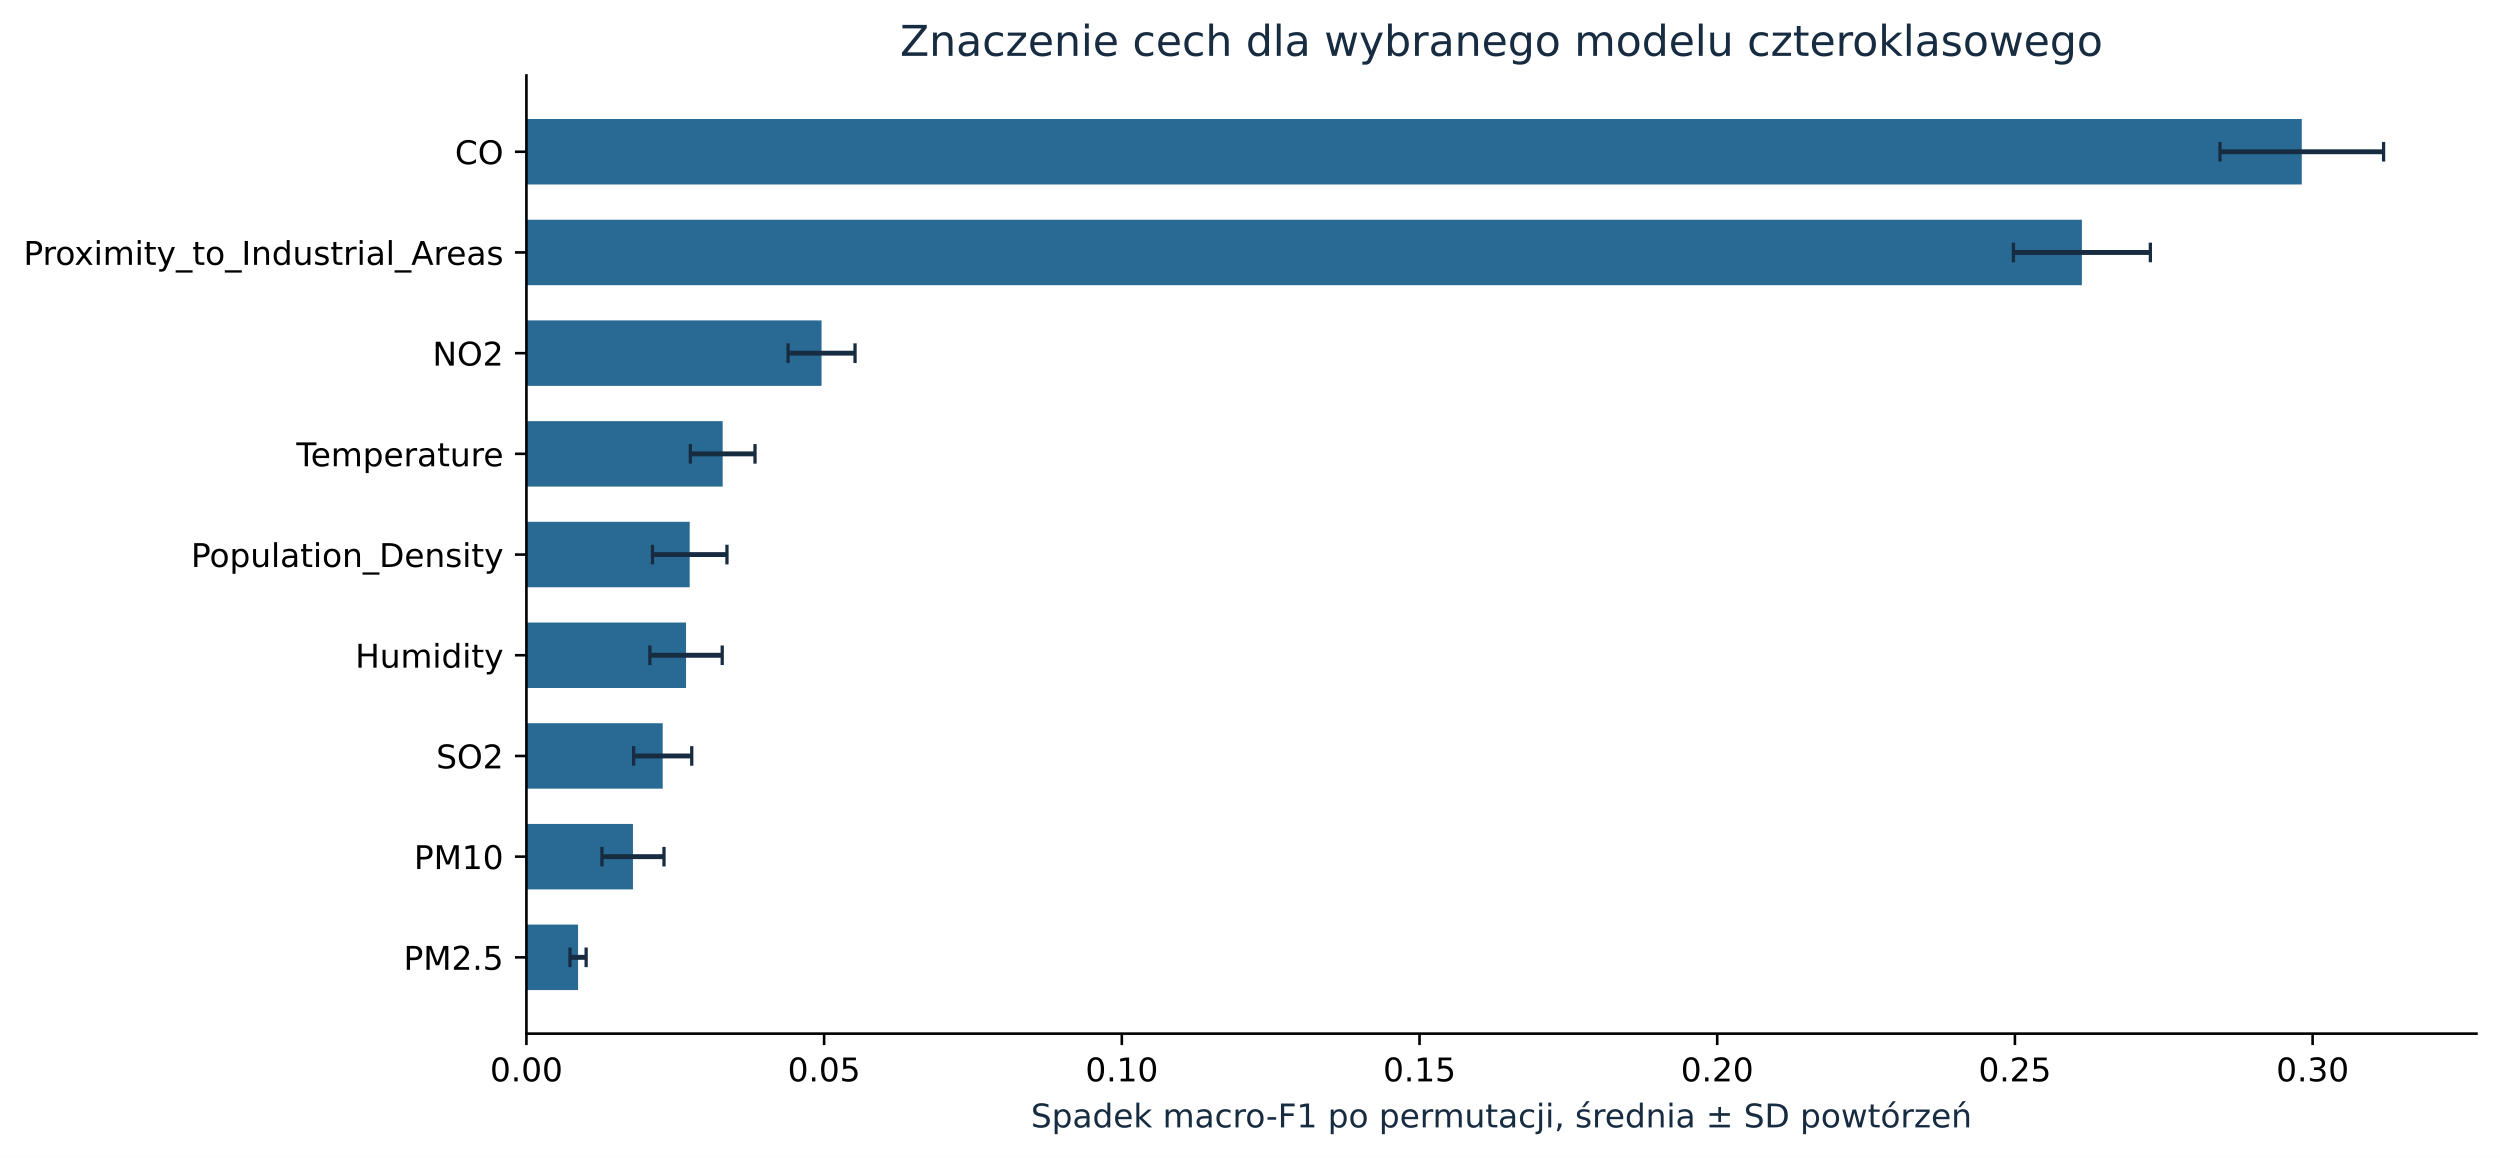
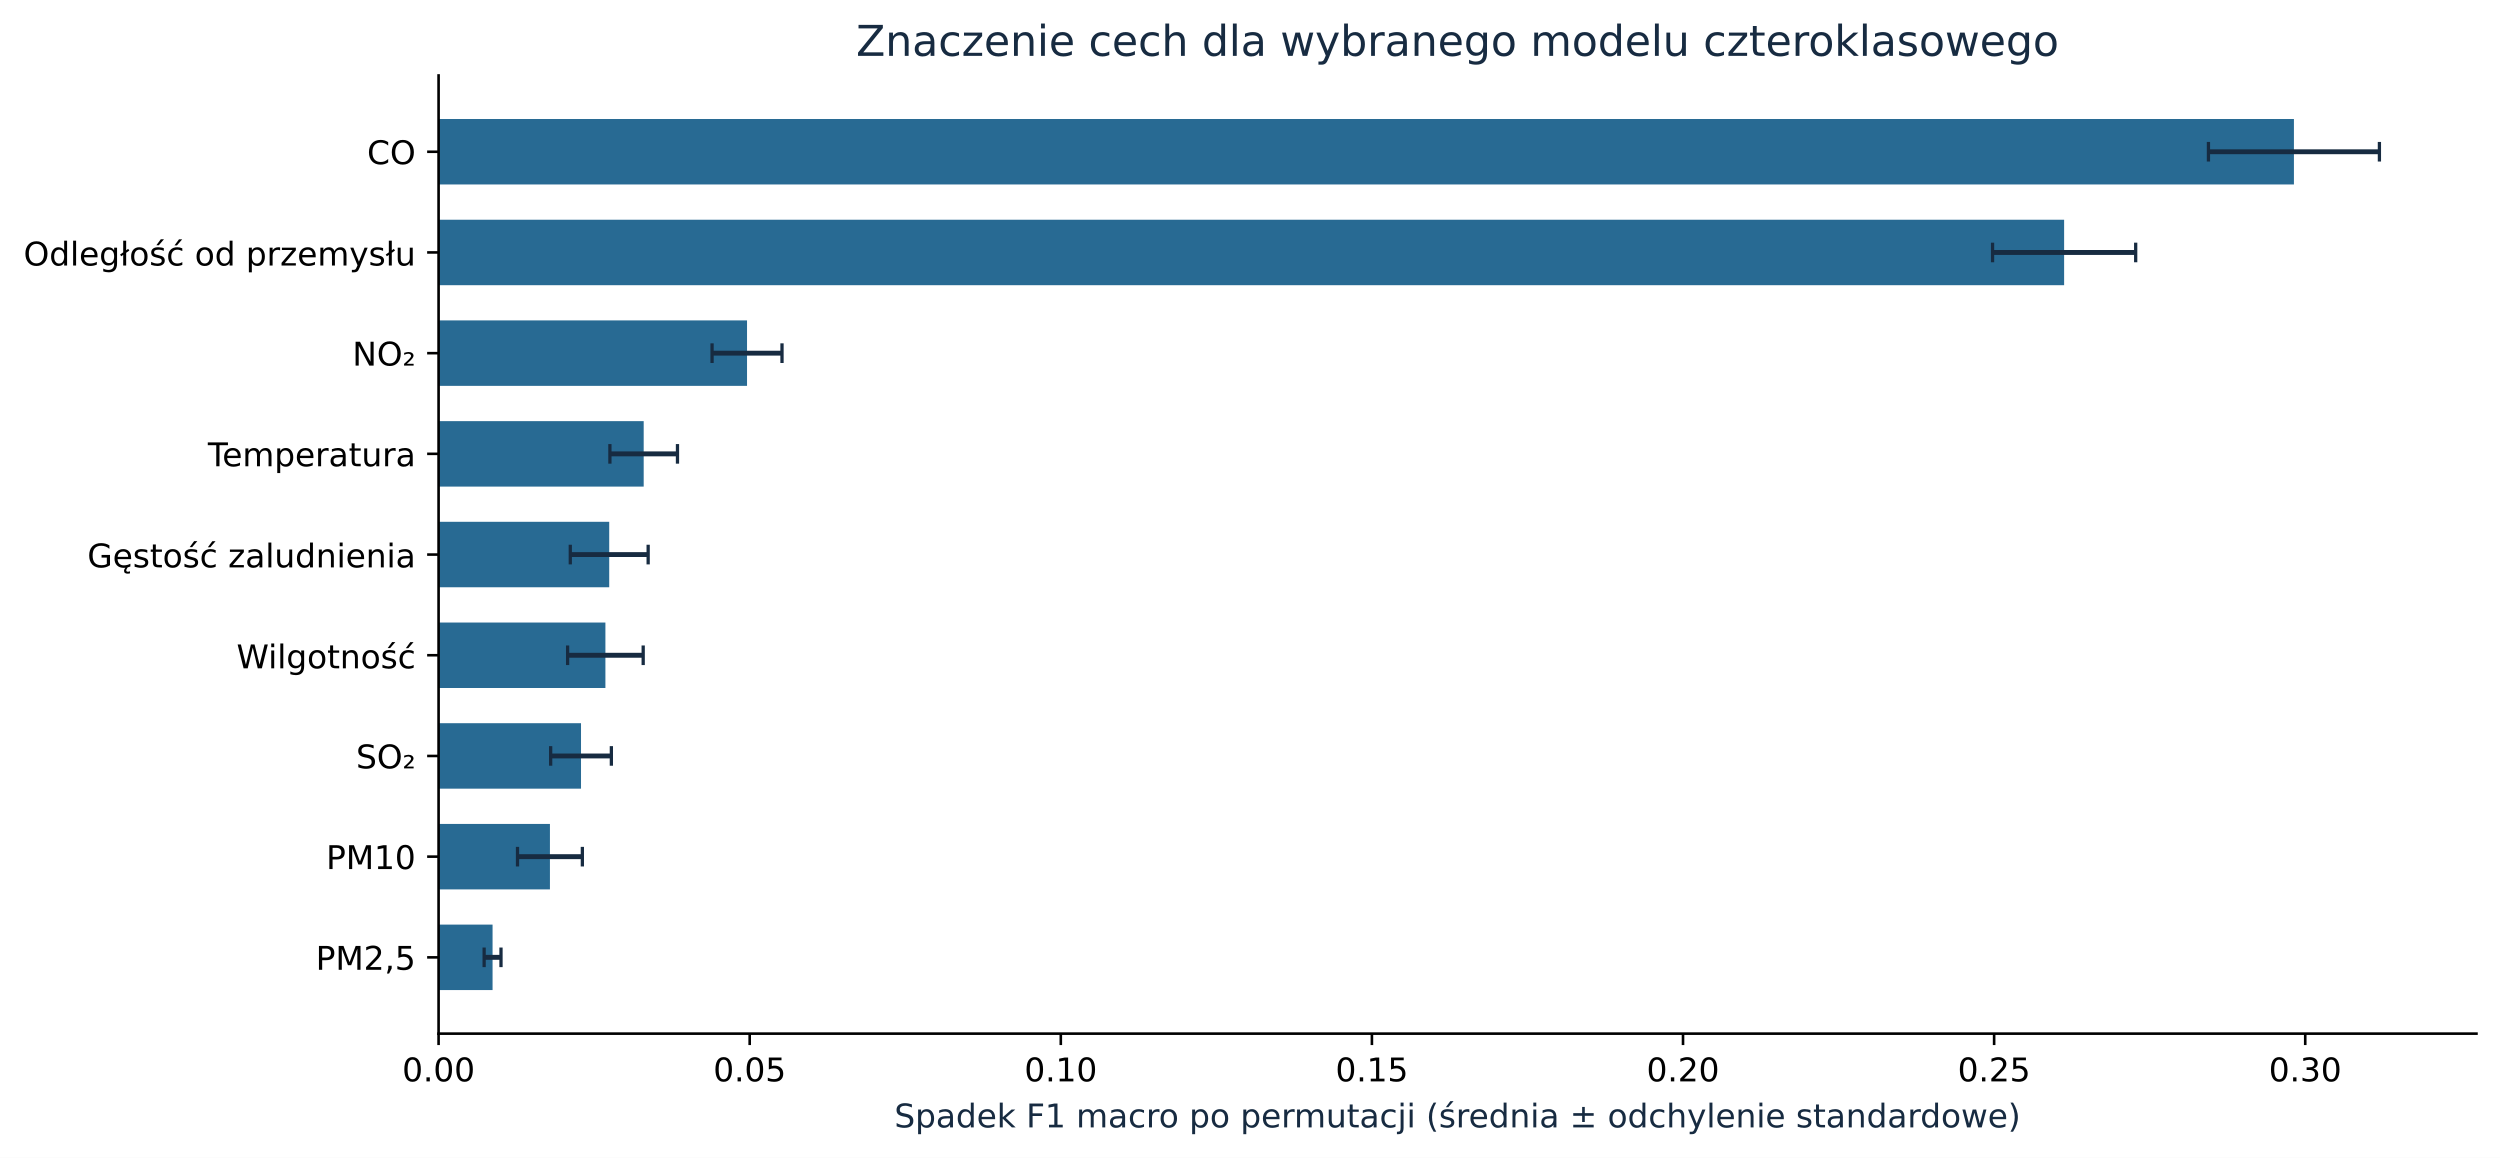
<svg xmlns="http://www.w3.org/2000/svg" xmlns:xlink="http://www.w3.org/1999/xlink" width="764.4pt" height="354pt" viewBox="0 0 764.4 354" version="1.1">
  <defs>
    <style type="text/css">*{stroke-linejoin: round; stroke-linecap: butt}</style>
  </defs>
  <g id="figure_1">
    <g id="patch_1">
      <path d="M 0 354 L 764.4 354 L 764.4 0 L 0 0 z " style="fill: #ffffff" />
    </g>
    <g id="axes_1">
      <g id="patch_2">
-         <path d="M 160.956 316.043 L 757.2 316.043 L 757.2 23.078 L 160.956 23.078 z " style="fill: #ffffff" />
+         <path d="M 134.102 316.043 L 757.2 316.043 L 757.2 23.078 L 134.102 23.078 z " style="fill: #ffffff" />
      </g>
      <g id="patch_3">
-         <path d="M 160.956 302.727 L 176.749 302.727 L 176.749 282.713 L 160.956 282.713 z " clip-path="url(#p890ce782d9)" style="fill: #286a93" />
+         <path d="M 134.102 302.727 L 150.606 302.727 L 150.606 282.713 L 134.102 282.713 z " clip-path="url(#pa692a5f756)" style="fill: #286a93" />
      </g>
      <g id="patch_4">
-         <path d="M 160.956 271.937 L 193.535 271.937 L 193.535 251.923 L 160.956 251.923 z " clip-path="url(#p890ce782d9)" style="fill: #286a93" />
+         <path d="M 134.102 271.937 L 168.148 271.937 L 168.148 251.923 L 134.102 251.923 z " clip-path="url(#pa692a5f756)" style="fill: #286a93" />
      </g>
      <g id="patch_5">
-         <path d="M 160.956 241.147 L 202.628 241.147 L 202.628 221.134 L 160.956 221.134 z " clip-path="url(#p890ce782d9)" style="fill: #286a93" />
+         <path d="M 134.102 241.147 L 177.65 241.147 L 177.65 221.134 L 134.102 221.134 z " clip-path="url(#pa692a5f756)" style="fill: #286a93" />
      </g>
      <g id="patch_6">
-         <path d="M 160.956 210.357 L 209.765 210.357 L 209.765 190.344 L 160.956 190.344 z " clip-path="url(#p890ce782d9)" style="fill: #286a93" />
+         <path d="M 134.102 210.357 L 185.109 210.357 L 185.109 190.344 L 134.102 190.344 z " clip-path="url(#pa692a5f756)" style="fill: #286a93" />
      </g>
      <g id="patch_7">
-         <path d="M 160.956 179.567 L 210.882 179.567 L 210.882 159.554 L 160.956 159.554 z " clip-path="url(#p890ce782d9)" style="fill: #286a93" />
+         <path d="M 134.102 179.567 L 186.276 179.567 L 186.276 159.554 L 134.102 159.554 z " clip-path="url(#pa692a5f756)" style="fill: #286a93" />
      </g>
      <g id="patch_8">
-         <path d="M 160.956 148.777 L 220.966 148.777 L 220.966 128.764 L 160.956 128.764 z " clip-path="url(#p890ce782d9)" style="fill: #286a93" />
+         <path d="M 134.102 148.777 L 196.815 148.777 L 196.815 128.764 L 134.102 128.764 z " clip-path="url(#pa692a5f756)" style="fill: #286a93" />
      </g>
      <g id="patch_9">
-         <path d="M 160.956 117.988 L 251.202 117.988 L 251.202 97.974 L 160.956 97.974 z " clip-path="url(#p890ce782d9)" style="fill: #286a93" />
+         <path d="M 134.102 117.988 L 228.412 117.988 L 228.412 97.974 L 134.102 97.974 z " clip-path="url(#pa692a5f756)" style="fill: #286a93" />
      </g>
      <g id="patch_10">
-         <path d="M 160.956 87.198 L 636.56 87.198 L 636.56 67.184 L 160.956 67.184 z " clip-path="url(#p890ce782d9)" style="fill: #286a93" />
+         <path d="M 134.102 87.198 L 631.126 87.198 L 631.126 67.184 L 134.102 67.184 z " clip-path="url(#pa692a5f756)" style="fill: #286a93" />
      </g>
      <g id="patch_11">
-         <path d="M 160.956 56.408 L 703.797 56.408 L 703.797 36.395 L 160.956 36.395 z " clip-path="url(#p890ce782d9)" style="fill: #286a93" />
+         <path d="M 134.102 56.408 L 701.392 56.408 L 701.392 36.395 L 134.102 36.395 z " clip-path="url(#pa692a5f756)" style="fill: #286a93" />
      </g>
      <g id="matplotlib.axis_1">
        <g id="xtick_1">
          <g id="line2d_1">
            <defs>
              <path id="mc331cecd6f" d="M 0 0 L 0 3.5 " style="stroke: #000000; stroke-width: 0.8" />
            </defs>
            <g>
-               <use xlink:href="#mc331cecd6f" x="160.956" y="316.043" style="stroke: #000000; stroke-width: 0.8" />
+               <use xlink:href="#mc331cecd6f" x="134.102" y="316.043" style="stroke: #000000; stroke-width: 0.8" />
            </g>
          </g>
          <g id="text_1">
-             <text style="font-size: 10px; font-family: 'DejaVu Sans'; text-anchor: middle" x="160.956" y="330.642" transform="rotate(-0 160.9563 330.6417)">0.00</text>
+             <text style="font-size: 10px; font-family: 'DejaVu Sans'; text-anchor: middle" x="134.102" y="330.642" transform="rotate(-0 134.1016 330.6417)">0.00</text>
          </g>
        </g>
        <g id="xtick_2">
          <g id="line2d_2">
            <g>
-               <use xlink:href="#mc331cecd6f" x="251.981" y="316.043" style="stroke: #000000; stroke-width: 0.8" />
+               <use xlink:href="#mc331cecd6f" x="229.226" y="316.043" style="stroke: #000000; stroke-width: 0.8" />
            </g>
          </g>
          <g id="text_2">
-             <text style="font-size: 10px; font-family: 'DejaVu Sans'; text-anchor: middle" x="251.981" y="330.642" transform="rotate(-0 251.9809 330.6417)">0.05</text>
+             <text style="font-size: 10px; font-family: 'DejaVu Sans'; text-anchor: middle" x="229.226" y="330.642" transform="rotate(-0 229.226 330.6417)">0.05</text>
          </g>
        </g>
        <g id="xtick_3">
          <g id="line2d_3">
            <g>
-               <use xlink:href="#mc331cecd6f" x="343.006" y="316.043" style="stroke: #000000; stroke-width: 0.8" />
+               <use xlink:href="#mc331cecd6f" x="324.35" y="316.043" style="stroke: #000000; stroke-width: 0.8" />
            </g>
          </g>
          <g id="text_3">
-             <text style="font-size: 10px; font-family: 'DejaVu Sans'; text-anchor: middle" x="343.006" y="330.642" transform="rotate(-0 343.0056 330.6417)">0.10</text>
+             <text style="font-size: 10px; font-family: 'DejaVu Sans'; text-anchor: middle" x="324.35" y="330.642" transform="rotate(-0 324.3504 330.6417)">0.10</text>
          </g>
        </g>
        <g id="xtick_4">
          <g id="line2d_4">
            <g>
-               <use xlink:href="#mc331cecd6f" x="434.03" y="316.043" style="stroke: #000000; stroke-width: 0.8" />
+               <use xlink:href="#mc331cecd6f" x="419.475" y="316.043" style="stroke: #000000; stroke-width: 0.8" />
            </g>
          </g>
          <g id="text_4">
-             <text style="font-size: 10px; font-family: 'DejaVu Sans'; text-anchor: middle" x="434.03" y="330.642" transform="rotate(-0 434.0303 330.6417)">0.15</text>
+             <text style="font-size: 10px; font-family: 'DejaVu Sans'; text-anchor: middle" x="419.475" y="330.642" transform="rotate(-0 419.4748 330.6417)">0.15</text>
          </g>
        </g>
        <g id="xtick_5">
          <g id="line2d_5">
            <g>
-               <use xlink:href="#mc331cecd6f" x="525.055" y="316.043" style="stroke: #000000; stroke-width: 0.8" />
+               <use xlink:href="#mc331cecd6f" x="514.599" y="316.043" style="stroke: #000000; stroke-width: 0.8" />
            </g>
          </g>
          <g id="text_5">
-             <text style="font-size: 10px; font-family: 'DejaVu Sans'; text-anchor: middle" x="525.055" y="330.642" transform="rotate(-0 525.0549 330.6417)">0.20</text>
+             <text style="font-size: 10px; font-family: 'DejaVu Sans'; text-anchor: middle" x="514.599" y="330.642" transform="rotate(-0 514.5992 330.6417)">0.20</text>
          </g>
        </g>
        <g id="xtick_6">
          <g id="line2d_6">
            <g>
-               <use xlink:href="#mc331cecd6f" x="616.08" y="316.043" style="stroke: #000000; stroke-width: 0.8" />
+               <use xlink:href="#mc331cecd6f" x="609.724" y="316.043" style="stroke: #000000; stroke-width: 0.8" />
            </g>
          </g>
          <g id="text_6">
-             <text style="font-size: 10px; font-family: 'DejaVu Sans'; text-anchor: middle" x="616.08" y="330.642" transform="rotate(-0 616.0796 330.6417)">0.25</text>
+             <text style="font-size: 10px; font-family: 'DejaVu Sans'; text-anchor: middle" x="609.724" y="330.642" transform="rotate(-0 609.7236 330.6417)">0.25</text>
          </g>
        </g>
        <g id="xtick_7">
          <g id="line2d_7">
            <g>
-               <use xlink:href="#mc331cecd6f" x="707.104" y="316.043" style="stroke: #000000; stroke-width: 0.8" />
+               <use xlink:href="#mc331cecd6f" x="704.848" y="316.043" style="stroke: #000000; stroke-width: 0.8" />
            </g>
          </g>
          <g id="text_7">
-             <text style="font-size: 10px; font-family: 'DejaVu Sans'; text-anchor: middle" x="707.104" y="330.642" transform="rotate(-0 707.1043 330.6417)">0.30</text>
+             <text style="font-size: 10px; font-family: 'DejaVu Sans'; text-anchor: middle" x="704.848" y="330.642" transform="rotate(-0 704.848 330.6417)">0.30</text>
          </g>
        </g>
        <g id="text_8">
-           <text style="font-size: 10px; font-family: 'DejaVu Sans'; text-anchor: middle; fill: #172b41" x="459.078" y="344.72" transform="rotate(-0 459.0779 344.7198)">Spadek macro-F1 po permutacji, średnia ± SD powtórzeń</text>
+           <text style="font-size: 10px; font-family: 'DejaVu Sans'; text-anchor: middle; fill: #172b41" x="445.651" y="344.72" transform="rotate(-0 445.6505 344.7198)">Spadek F1 macro po permutacji (średnia ± odchylenie standardowe)</text>
        </g>
      </g>
      <g id="matplotlib.axis_2">
        <g id="ytick_1">
          <g id="line2d_8">
            <defs>
              <path id="m71f53e9055" d="M 0 0 L -3.5 0 " style="stroke: #000000; stroke-width: 0.8" />
            </defs>
            <g>
-               <use xlink:href="#m71f53e9055" x="160.956" y="292.72" style="stroke: #000000; stroke-width: 0.8" />
+               <use xlink:href="#m71f53e9055" x="134.102" y="292.72" style="stroke: #000000; stroke-width: 0.8" />
            </g>
          </g>
          <g id="text_9">
-             <text style="font-size: 10px; font-family: 'DejaVu Sans'; text-anchor: end" x="153.956" y="296.519" transform="rotate(-0 153.9563 296.5192)">PM2.5</text>
+             <text style="font-size: 10px; font-family: 'DejaVu Sans'; text-anchor: end" x="127.102" y="296.519" transform="rotate(-0 127.1016 296.5192)">PM2,5</text>
          </g>
        </g>
        <g id="ytick_2">
          <g id="line2d_9">
            <g>
-               <use xlink:href="#m71f53e9055" x="160.956" y="261.93" style="stroke: #000000; stroke-width: 0.8" />
+               <use xlink:href="#m71f53e9055" x="134.102" y="261.93" style="stroke: #000000; stroke-width: 0.8" />
            </g>
          </g>
          <g id="text_10">
-             <text style="font-size: 10px; font-family: 'DejaVu Sans'; text-anchor: end" x="153.956" y="265.729" transform="rotate(-0 153.9563 265.7294)">PM10</text>
+             <text style="font-size: 10px; font-family: 'DejaVu Sans'; text-anchor: end" x="127.102" y="265.729" transform="rotate(-0 127.1016 265.7294)">PM10</text>
          </g>
        </g>
        <g id="ytick_3">
          <g id="line2d_10">
            <g>
-               <use xlink:href="#m71f53e9055" x="160.956" y="231.14" style="stroke: #000000; stroke-width: 0.8" />
+               <use xlink:href="#m71f53e9055" x="134.102" y="231.14" style="stroke: #000000; stroke-width: 0.8" />
            </g>
          </g>
          <g id="text_11">
-             <text style="font-size: 10px; font-family: 'DejaVu Sans'; text-anchor: end" x="153.956" y="234.94" transform="rotate(-0 153.9563 234.9395)">SO2</text>
+             <text style="font-size: 10px; font-family: 'DejaVu Sans'; text-anchor: end" x="127.102" y="234.94" transform="rotate(-0 127.1016 234.9395)">SO₂</text>
          </g>
        </g>
        <g id="ytick_4">
          <g id="line2d_11">
            <g>
-               <use xlink:href="#m71f53e9055" x="160.956" y="200.35" style="stroke: #000000; stroke-width: 0.8" />
+               <use xlink:href="#m71f53e9055" x="134.102" y="200.35" style="stroke: #000000; stroke-width: 0.8" />
            </g>
          </g>
          <g id="text_12">
-             <text style="font-size: 10px; font-family: 'DejaVu Sans'; text-anchor: end" x="153.956" y="204.15" transform="rotate(-0 153.9563 204.1497)">Humidity</text>
+             <text style="font-size: 10px; font-family: 'DejaVu Sans'; text-anchor: end" x="127.102" y="204.35" transform="rotate(-0 127.1016 204.3497)">Wilgotność</text>
          </g>
        </g>
        <g id="ytick_5">
          <g id="line2d_12">
            <g>
-               <use xlink:href="#m71f53e9055" x="160.956" y="169.561" style="stroke: #000000; stroke-width: 0.8" />
+               <use xlink:href="#m71f53e9055" x="134.102" y="169.561" style="stroke: #000000; stroke-width: 0.8" />
            </g>
          </g>
          <g id="text_13">
-             <text style="font-size: 10px; font-family: 'DejaVu Sans'; text-anchor: end" x="153.956" y="173.36" transform="rotate(-0 153.9563 173.3598)">Population_Density</text>
+             <text style="font-size: 10px; font-family: 'DejaVu Sans'; text-anchor: end" x="127.102" y="173.484" transform="rotate(-0 127.1016 173.4841)">Gęstość zaludnienia</text>
          </g>
        </g>
        <g id="ytick_6">
          <g id="line2d_13">
            <g>
-               <use xlink:href="#m71f53e9055" x="160.956" y="138.771" style="stroke: #000000; stroke-width: 0.8" />
+               <use xlink:href="#m71f53e9055" x="134.102" y="138.771" style="stroke: #000000; stroke-width: 0.8" />
            </g>
          </g>
          <g id="text_14">
-             <text style="font-size: 10px; font-family: 'DejaVu Sans'; text-anchor: end" x="153.956" y="142.57" transform="rotate(-0 153.9563 142.57)">Temperature</text>
+             <text style="font-size: 10px; font-family: 'DejaVu Sans'; text-anchor: end" x="127.102" y="142.57" transform="rotate(-0 127.1016 142.57)">Temperatura</text>
          </g>
        </g>
        <g id="ytick_7">
          <g id="line2d_14">
            <g>
-               <use xlink:href="#m71f53e9055" x="160.956" y="107.981" style="stroke: #000000; stroke-width: 0.8" />
+               <use xlink:href="#m71f53e9055" x="134.102" y="107.981" style="stroke: #000000; stroke-width: 0.8" />
            </g>
          </g>
          <g id="text_15">
-             <text style="font-size: 10px; font-family: 'DejaVu Sans'; text-anchor: end" x="153.956" y="111.78" transform="rotate(-0 153.9563 111.7802)">NO2</text>
+             <text style="font-size: 10px; font-family: 'DejaVu Sans'; text-anchor: end" x="127.102" y="111.78" transform="rotate(-0 127.1016 111.7802)">NO₂</text>
          </g>
        </g>
        <g id="ytick_8">
          <g id="line2d_15">
            <g>
-               <use xlink:href="#m71f53e9055" x="160.956" y="77.191" style="stroke: #000000; stroke-width: 0.8" />
+               <use xlink:href="#m71f53e9055" x="134.102" y="77.191" style="stroke: #000000; stroke-width: 0.8" />
            </g>
          </g>
          <g id="text_16">
-             <text style="font-size: 10px; font-family: 'DejaVu Sans'; text-anchor: end" x="153.956" y="80.99" transform="rotate(-0 153.9563 80.99033)">Proximity_to_Industrial_Areas</text>
+             <text style="font-size: 10px; font-family: 'DejaVu Sans'; text-anchor: end" x="127.102" y="81.19" transform="rotate(-0 127.1016 81.19033)">Odległość od przemysłu</text>
          </g>
        </g>
        <g id="ytick_9">
          <g id="line2d_16">
            <g>
-               <use xlink:href="#m71f53e9055" x="160.956" y="46.401" style="stroke: #000000; stroke-width: 0.8" />
+               <use xlink:href="#m71f53e9055" x="134.102" y="46.401" style="stroke: #000000; stroke-width: 0.8" />
            </g>
          </g>
          <g id="text_17">
-             <text style="font-size: 10px; font-family: 'DejaVu Sans'; text-anchor: end" x="153.956" y="50.2" transform="rotate(-0 153.9563 50.20049)">CO</text>
+             <text style="font-size: 10px; font-family: 'DejaVu Sans'; text-anchor: end" x="127.102" y="50.2" transform="rotate(-0 127.1016 50.20049)">CO</text>
          </g>
        </g>
      </g>
      <g id="LineCollection_1">
-         <path d="M 174.283 292.72 L 179.216 292.72 " clip-path="url(#p890ce782d9)" style="fill: none; stroke: #172b41; stroke-width: 1.5" />
-         <path d="M 184.048 261.93 L 203.022 261.93 " clip-path="url(#p890ce782d9)" style="fill: none; stroke: #172b41; stroke-width: 1.5" />
-         <path d="M 193.748 231.14 L 211.508 231.14 " clip-path="url(#p890ce782d9)" style="fill: none; stroke: #172b41; stroke-width: 1.5" />
-         <path d="M 198.708 200.35 L 220.823 200.35 " clip-path="url(#p890ce782d9)" style="fill: none; stroke: #172b41; stroke-width: 1.5" />
-         <path d="M 199.491 169.561 L 222.274 169.561 " clip-path="url(#p890ce782d9)" style="fill: none; stroke: #172b41; stroke-width: 1.5" />
-         <path d="M 211.081 138.771 L 230.852 138.771 " clip-path="url(#p890ce782d9)" style="fill: none; stroke: #172b41; stroke-width: 1.5" />
-         <path d="M 240.97 107.981 L 261.434 107.981 " clip-path="url(#p890ce782d9)" style="fill: none; stroke: #172b41; stroke-width: 1.5" />
-         <path d="M 615.623 77.191 L 657.497 77.191 " clip-path="url(#p890ce782d9)" style="fill: none; stroke: #172b41; stroke-width: 1.5" />
-         <path d="M 678.787 46.401 L 728.807 46.401 " clip-path="url(#p890ce782d9)" style="fill: none; stroke: #172b41; stroke-width: 1.5" />
+         <path d="M 148.029 292.72 L 153.183 292.72 " clip-path="url(#pa692a5f756)" style="fill: none; stroke: #172b41; stroke-width: 1.5" />
+         <path d="M 158.233 261.93 L 178.062 261.93 " clip-path="url(#pa692a5f756)" style="fill: none; stroke: #172b41; stroke-width: 1.5" />
+         <path d="M 168.37 231.14 L 186.93 231.14 " clip-path="url(#pa692a5f756)" style="fill: none; stroke: #172b41; stroke-width: 1.5" />
+         <path d="M 173.553 200.35 L 196.664 200.35 " clip-path="url(#pa692a5f756)" style="fill: none; stroke: #172b41; stroke-width: 1.5" />
+         <path d="M 174.372 169.561 L 198.181 169.561 " clip-path="url(#pa692a5f756)" style="fill: none; stroke: #172b41; stroke-width: 1.5" />
+         <path d="M 186.484 138.771 L 207.145 138.771 " clip-path="url(#pa692a5f756)" style="fill: none; stroke: #172b41; stroke-width: 1.5" />
+         <path d="M 217.719 107.981 L 239.105 107.981 " clip-path="url(#pa692a5f756)" style="fill: none; stroke: #172b41; stroke-width: 1.5" />
+         <path d="M 609.246 77.191 L 653.007 77.191 " clip-path="url(#pa692a5f756)" style="fill: none; stroke: #172b41; stroke-width: 1.5" />
+         <path d="M 675.255 46.401 L 727.528 46.401 " clip-path="url(#pa692a5f756)" style="fill: none; stroke: #172b41; stroke-width: 1.5" />
      </g>
      <g id="line2d_17">
        <defs>
          <path id="m13d9261875" d="M 0 3 L 0 -3 " style="stroke: #172b41" />
        </defs>
-         <g clip-path="url(#p890ce782d9)">
-           <use xlink:href="#m13d9261875" x="174.283" y="292.72" style="fill: #1f77b4; stroke: #172b41" />
-           <use xlink:href="#m13d9261875" x="184.048" y="261.93" style="fill: #1f77b4; stroke: #172b41" />
-           <use xlink:href="#m13d9261875" x="193.748" y="231.14" style="fill: #1f77b4; stroke: #172b41" />
-           <use xlink:href="#m13d9261875" x="198.708" y="200.35" style="fill: #1f77b4; stroke: #172b41" />
-           <use xlink:href="#m13d9261875" x="199.491" y="169.561" style="fill: #1f77b4; stroke: #172b41" />
-           <use xlink:href="#m13d9261875" x="211.081" y="138.771" style="fill: #1f77b4; stroke: #172b41" />
-           <use xlink:href="#m13d9261875" x="240.97" y="107.981" style="fill: #1f77b4; stroke: #172b41" />
-           <use xlink:href="#m13d9261875" x="615.623" y="77.191" style="fill: #1f77b4; stroke: #172b41" />
-           <use xlink:href="#m13d9261875" x="678.787" y="46.401" style="fill: #1f77b4; stroke: #172b41" />
+         <g clip-path="url(#pa692a5f756)">
+           <use xlink:href="#m13d9261875" x="148.029" y="292.72" style="fill: #1f77b4; stroke: #172b41" />
+           <use xlink:href="#m13d9261875" x="158.233" y="261.93" style="fill: #1f77b4; stroke: #172b41" />
+           <use xlink:href="#m13d9261875" x="168.37" y="231.14" style="fill: #1f77b4; stroke: #172b41" />
+           <use xlink:href="#m13d9261875" x="173.553" y="200.35" style="fill: #1f77b4; stroke: #172b41" />
+           <use xlink:href="#m13d9261875" x="174.372" y="169.561" style="fill: #1f77b4; stroke: #172b41" />
+           <use xlink:href="#m13d9261875" x="186.484" y="138.771" style="fill: #1f77b4; stroke: #172b41" />
+           <use xlink:href="#m13d9261875" x="217.719" y="107.981" style="fill: #1f77b4; stroke: #172b41" />
+           <use xlink:href="#m13d9261875" x="609.246" y="77.191" style="fill: #1f77b4; stroke: #172b41" />
+           <use xlink:href="#m13d9261875" x="675.255" y="46.401" style="fill: #1f77b4; stroke: #172b41" />
        </g>
      </g>
      <g id="line2d_18">
-         <g clip-path="url(#p890ce782d9)">
-           <use xlink:href="#m13d9261875" x="179.216" y="292.72" style="fill: #1f77b4; stroke: #172b41" />
-           <use xlink:href="#m13d9261875" x="203.022" y="261.93" style="fill: #1f77b4; stroke: #172b41" />
-           <use xlink:href="#m13d9261875" x="211.508" y="231.14" style="fill: #1f77b4; stroke: #172b41" />
-           <use xlink:href="#m13d9261875" x="220.823" y="200.35" style="fill: #1f77b4; stroke: #172b41" />
-           <use xlink:href="#m13d9261875" x="222.274" y="169.561" style="fill: #1f77b4; stroke: #172b41" />
-           <use xlink:href="#m13d9261875" x="230.852" y="138.771" style="fill: #1f77b4; stroke: #172b41" />
-           <use xlink:href="#m13d9261875" x="261.434" y="107.981" style="fill: #1f77b4; stroke: #172b41" />
-           <use xlink:href="#m13d9261875" x="657.497" y="77.191" style="fill: #1f77b4; stroke: #172b41" />
-           <use xlink:href="#m13d9261875" x="728.807" y="46.401" style="fill: #1f77b4; stroke: #172b41" />
+         <g clip-path="url(#pa692a5f756)">
+           <use xlink:href="#m13d9261875" x="153.183" y="292.72" style="fill: #1f77b4; stroke: #172b41" />
+           <use xlink:href="#m13d9261875" x="178.062" y="261.93" style="fill: #1f77b4; stroke: #172b41" />
+           <use xlink:href="#m13d9261875" x="186.93" y="231.14" style="fill: #1f77b4; stroke: #172b41" />
+           <use xlink:href="#m13d9261875" x="196.664" y="200.35" style="fill: #1f77b4; stroke: #172b41" />
+           <use xlink:href="#m13d9261875" x="198.181" y="169.561" style="fill: #1f77b4; stroke: #172b41" />
+           <use xlink:href="#m13d9261875" x="207.145" y="138.771" style="fill: #1f77b4; stroke: #172b41" />
+           <use xlink:href="#m13d9261875" x="239.105" y="107.981" style="fill: #1f77b4; stroke: #172b41" />
+           <use xlink:href="#m13d9261875" x="653.007" y="77.191" style="fill: #1f77b4; stroke: #172b41" />
+           <use xlink:href="#m13d9261875" x="727.528" y="46.401" style="fill: #1f77b4; stroke: #172b41" />
        </g>
      </g>
      <g id="patch_12">
-         <path d="M 160.956 316.043 L 160.956 23.078 " style="fill: none; stroke: #000000; stroke-width: 0.8; stroke-linejoin: miter; stroke-linecap: square" />
+         <path d="M 134.102 316.043 L 134.102 23.078 " style="fill: none; stroke: #000000; stroke-width: 0.8; stroke-linejoin: miter; stroke-linecap: square" />
      </g>
      <g id="patch_13">
-         <path d="M 160.956 316.043 L 757.2 316.043 " style="fill: none; stroke: #000000; stroke-width: 0.8; stroke-linejoin: miter; stroke-linecap: square" />
+         <path d="M 134.102 316.043 L 757.2 316.043 " style="fill: none; stroke: #000000; stroke-width: 0.8; stroke-linejoin: miter; stroke-linecap: square" />
      </g>
      <g id="text_18">
-         <text style="font-size: 13px; font-family: 'DejaVu Sans'; text-anchor: middle; fill: #172b41" x="459.078" y="17.078" transform="rotate(-0 459.0779 17.07797)">Znaczenie cech dla wybranego modelu czteroklasowego</text>
+         <text style="font-size: 13px; font-family: 'DejaVu Sans'; text-anchor: middle; fill: #172b41" x="445.651" y="17.078" transform="rotate(-0 445.6505 17.07797)">Znaczenie cech dla wybranego modelu czteroklasowego</text>
      </g>
    </g>
  </g>
  <defs>
-     <clipPath id="p890ce782d9">
-       <rect x="160.956" y="23.078" width="596.243" height="292.965" />
+     <clipPath id="pa692a5f756">
+       <rect x="134.102" y="23.078" width="623.098" height="292.965" />
    </clipPath>
  </defs>
</svg>
